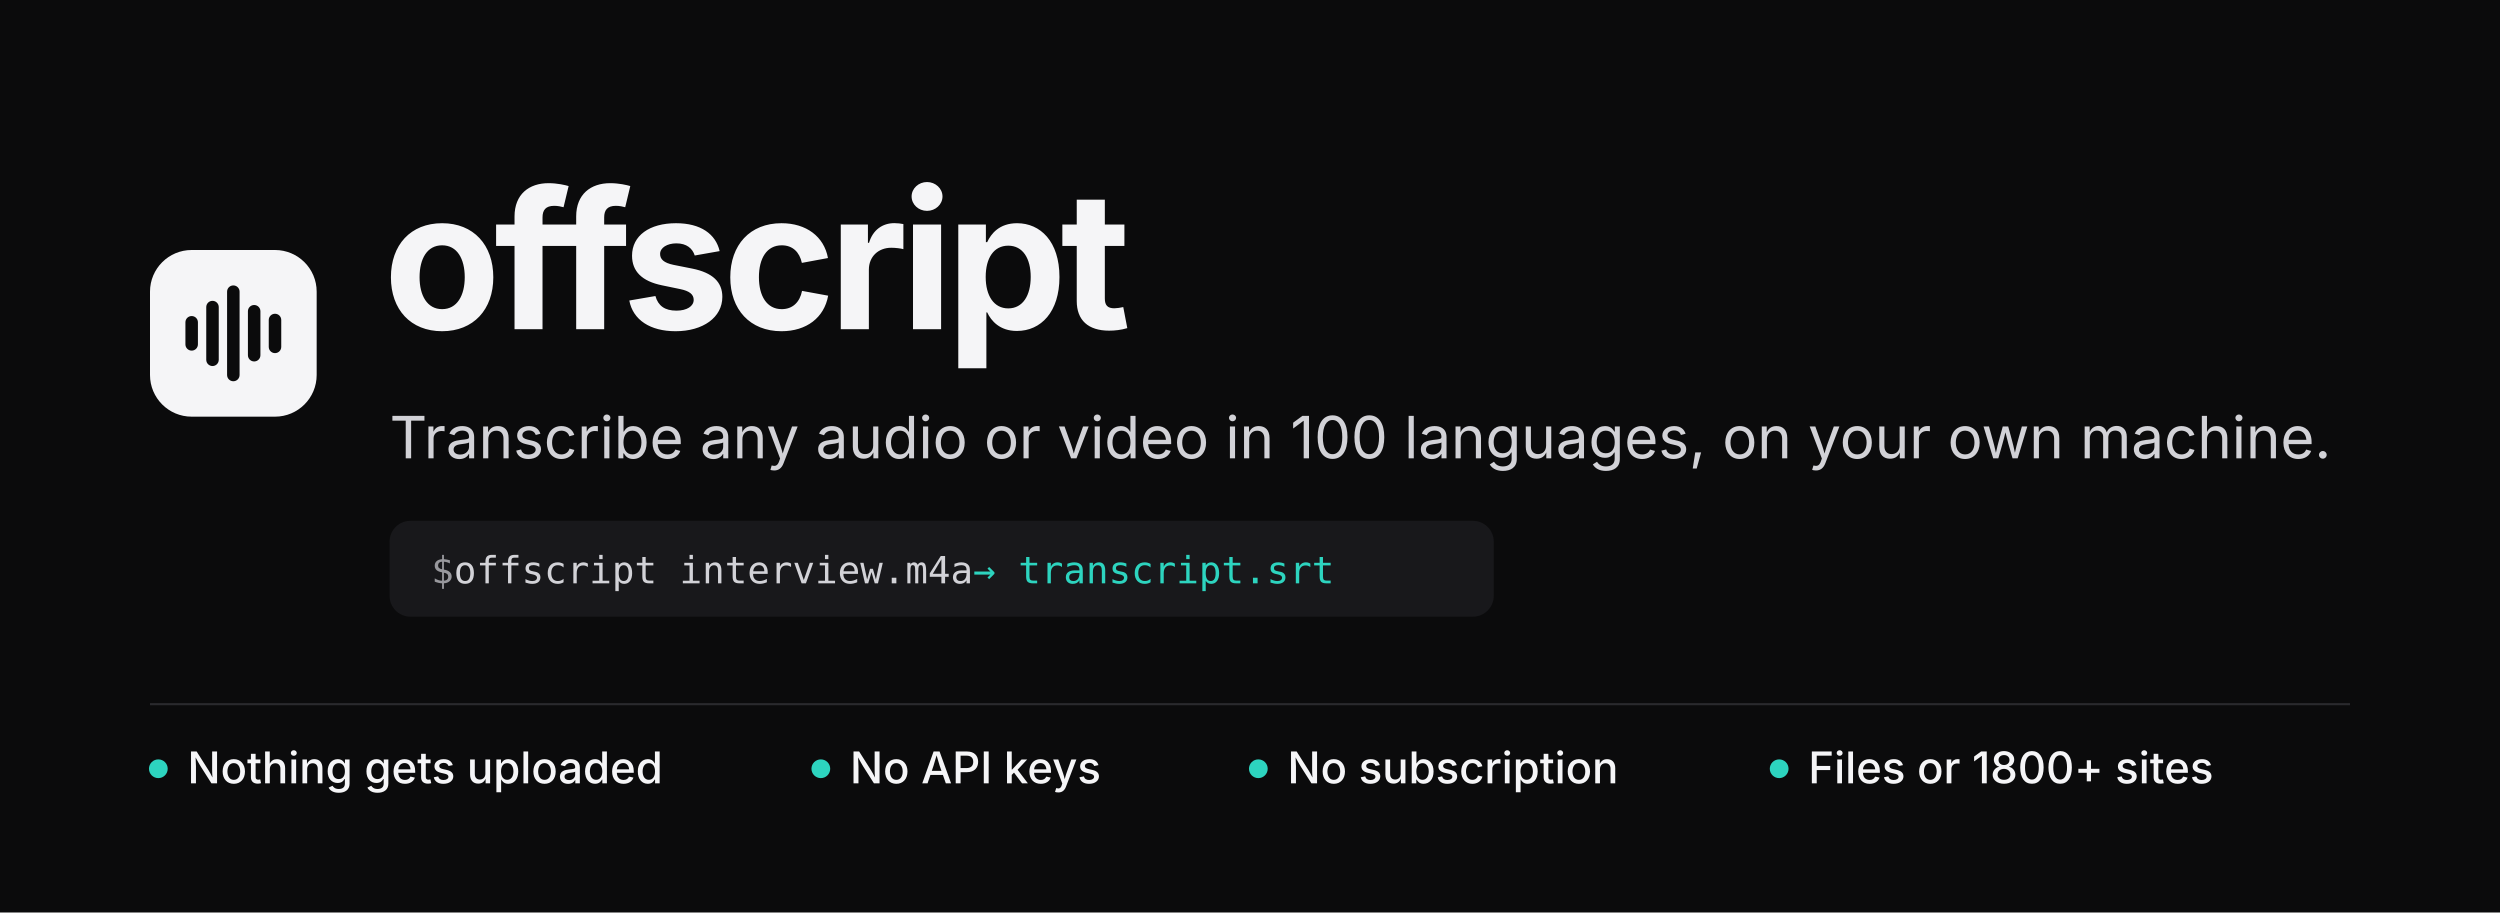
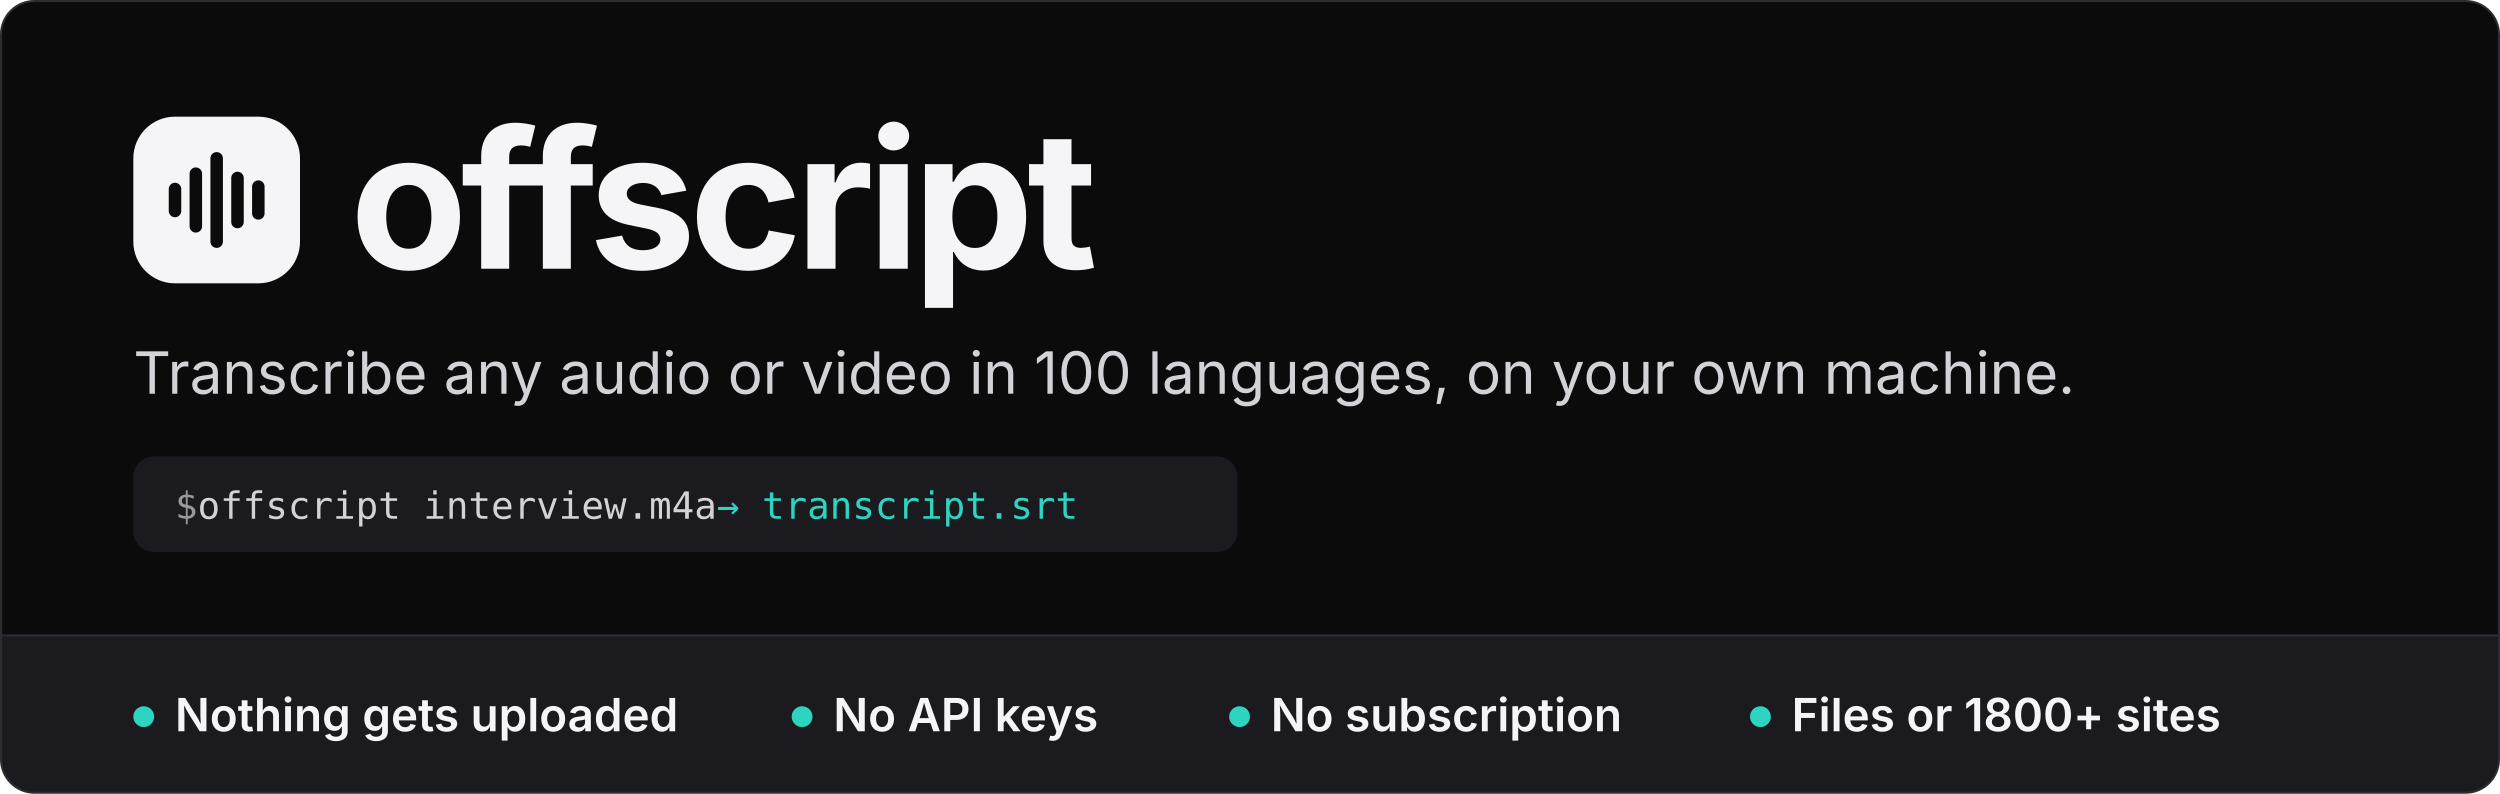
- <svg xmlns="http://www.w3.org/2000/svg" width="1200" height="438" viewBox="0 0 1200 438" role="img" aria-label="offscript — Transcribe any audio or video in 100 languages, on your own machine. Nothing gets uploaded, no API keys, no subscription, files or 1800+ sites.">
-   <rect width="1200" height="438" fill="#0b0b0c" />
-   <g>
-     <rect x="72" y="120" width="80" height="80" rx="20" fill="#f5f5f7" />
-     <rect x="89.0" y="151.7" width="6" height="16.6" rx="3.0" fill="#0b0b0c" />
-     <rect x="99.0" y="144.4" width="6" height="31.3" rx="3.0" fill="#0b0b0c" />
-     <rect x="109.0" y="137.0" width="6" height="46.0" rx="3.0" fill="#0b0b0c" />
-     <rect x="119.0" y="146.4" width="6" height="27.1" rx="3.0" fill="#0b0b0c" />
-     <rect x="129.0" y="150.6" width="6" height="18.9" rx="3.0" fill="#0b0b0c" />
+ <svg xmlns="http://www.w3.org/2000/svg" width="1200" height="381" viewBox="0 0 1200 381" role="img" aria-label="offscript — Transcribe any audio or video in 100 languages, on your own machine. Nothing gets uploaded, no API keys, no subscription, files or 1800+ sites.">
+   <defs>
+     <clipPath id="card">
+       <rect x="0.5" y="0.5" width="1199" height="380" rx="16" />
+     </clipPath>
+   </defs>
+   <g clip-path="url(#card)">
+     <rect width="1200" height="381" fill="#0b0b0c" />
+     <rect y="305" width="1200" height="76" fill="#1a1a1f" />
+     <line x1="0" y1="305" x2="1200" y2="305" stroke="#2c2c31" stroke-width="1" />
+     <rect x="64" y="56" width="80" height="80" rx="20" fill="#f5f5f7" />
+     <rect x="81" y="87.72" width="6" height="16.56" rx="3" fill="#0b0b0c" />
+     <rect x="91" y="80.36" width="6" height="31.28" rx="3" fill="#0b0b0c" />
+     <rect x="101" y="73" width="6" height="46" rx="3" fill="#0b0b0c" />
+     <rect x="111" y="82.43" width="6" height="27.14" rx="3" fill="#0b0b0c" />
+     <rect x="121" y="86.57" width="6" height="18.86" rx="3" fill="#0b0b0c" />
+     <text x="168" y="129" font-family="'Helvetica Neue', -apple-system, BlinkMacSystemFont, Inter, 'Segoe UI', Arial, sans-serif" font-size="92" font-weight="700" letter-spacing="-3.2" fill="#f5f5f7">offscript</text>
+     <text x="64" y="189" font-family="'Helvetica Neue', -apple-system, BlinkMacSystemFont, Inter, 'Segoe UI', Arial, sans-serif" font-size="28" fill="#d2d2d7">Transcribe any audio or video in 100 languages, on your own machine.</text>
+     <rect x="64" y="219" width="530" height="46" rx="10" fill="#1a1a1f" />
+     <text x="84" y="249" font-family="'SF Mono', Menlo, Consolas, ui-monospace, monospace" font-size="18" fill="#d2d2d7">
+       <tspan fill="#98989d">$ </tspan>offscript interview.m4a<tspan fill="#2dd4bf"> → transcript.srt</tspan>
+     </text>
+     <circle cx="69" cy="344" r="5" fill="#2dd4bf" />
+     <text x="84" y="351" font-family="'Helvetica Neue', -apple-system, BlinkMacSystemFont, Inter, 'Segoe UI', Arial, sans-serif" font-size="22" font-weight="600" fill="#f5f5f7">Nothing gets uploaded</text>
+     <circle cx="385" cy="344" r="5" fill="#2dd4bf" />
+     <text x="400" y="351" font-family="'Helvetica Neue', -apple-system, BlinkMacSystemFont, Inter, 'Segoe UI', Arial, sans-serif" font-size="22" font-weight="600" fill="#f5f5f7">No API keys</text>
+     <circle cx="595" cy="344" r="5" fill="#2dd4bf" />
+     <text x="610" y="351" font-family="'Helvetica Neue', -apple-system, BlinkMacSystemFont, Inter, 'Segoe UI', Arial, sans-serif" font-size="22" font-weight="600" fill="#f5f5f7">No subscription</text>
+     <circle cx="845" cy="344" r="5" fill="#2dd4bf" />
+     <text x="860" y="351" font-family="'Helvetica Neue', -apple-system, BlinkMacSystemFont, Inter, 'Segoe UI', Arial, sans-serif" font-size="22" font-weight="600" fill="#f5f5f7">Files or 1800+ sites</text>
  </g>
-   <text x="184" y="158" font-family="'Helvetica Neue', -apple-system, BlinkMacSystemFont, Inter, 'Segoe UI', Arial, sans-serif" font-size="92" font-weight="700" letter-spacing="-3.2" fill="#f5f5f7">offscript</text>
-   <text x="187" y="220" font-family="'Helvetica Neue', -apple-system, BlinkMacSystemFont, Inter, 'Segoe UI', Arial, sans-serif" font-size="28" font-weight="400" fill="#d2d2d7">Transcribe any audio or video in 100 languages, on your own machine.</text>
-   <rect x="187" y="250" width="530" height="46" rx="10" fill="#18181b" />
-   <text x="207" y="280" font-family="'SF Mono', Menlo, Consolas, ui-monospace, monospace" font-size="18" fill="#d2d2d7">
-     <tspan fill="#98989d">$ </tspan>offscript interview.m4a<tspan fill="#2dd4bf"> → transcript.srt</tspan>
-   </text>
-   <line x1="72" y1="338" x2="1128" y2="338" stroke="#2a2a2e" stroke-width="1" />
-   <circle cx="76" cy="369" r="4.5" fill="#2dd4bf" />
-   <text x="90" y="376" font-family="'Helvetica Neue', -apple-system, BlinkMacSystemFont, Inter, 'Segoe UI', Arial, sans-serif" font-size="21" font-weight="500" fill="#f5f5f7">Nothing gets uploaded</text>
-   <circle cx="394" cy="369" r="4.5" fill="#2dd4bf" />
-   <text x="408" y="376" font-family="'Helvetica Neue', -apple-system, BlinkMacSystemFont, Inter, 'Segoe UI', Arial, sans-serif" font-size="21" font-weight="500" fill="#f5f5f7">No API keys</text>
-   <circle cx="604" cy="369" r="4.5" fill="#2dd4bf" />
-   <text x="618" y="376" font-family="'Helvetica Neue', -apple-system, BlinkMacSystemFont, Inter, 'Segoe UI', Arial, sans-serif" font-size="21" font-weight="500" fill="#f5f5f7">No subscription</text>
-   <circle cx="854" cy="369" r="4.5" fill="#2dd4bf" />
-   <text x="868" y="376" font-family="'Helvetica Neue', -apple-system, BlinkMacSystemFont, Inter, 'Segoe UI', Arial, sans-serif" font-size="21" font-weight="500" fill="#f5f5f7">Files or 1800+ sites</text>
+   <rect x="0.5" y="0.5" width="1199" height="380" rx="16" fill="none" stroke="#2c2c31" stroke-width="1" />
</svg>
